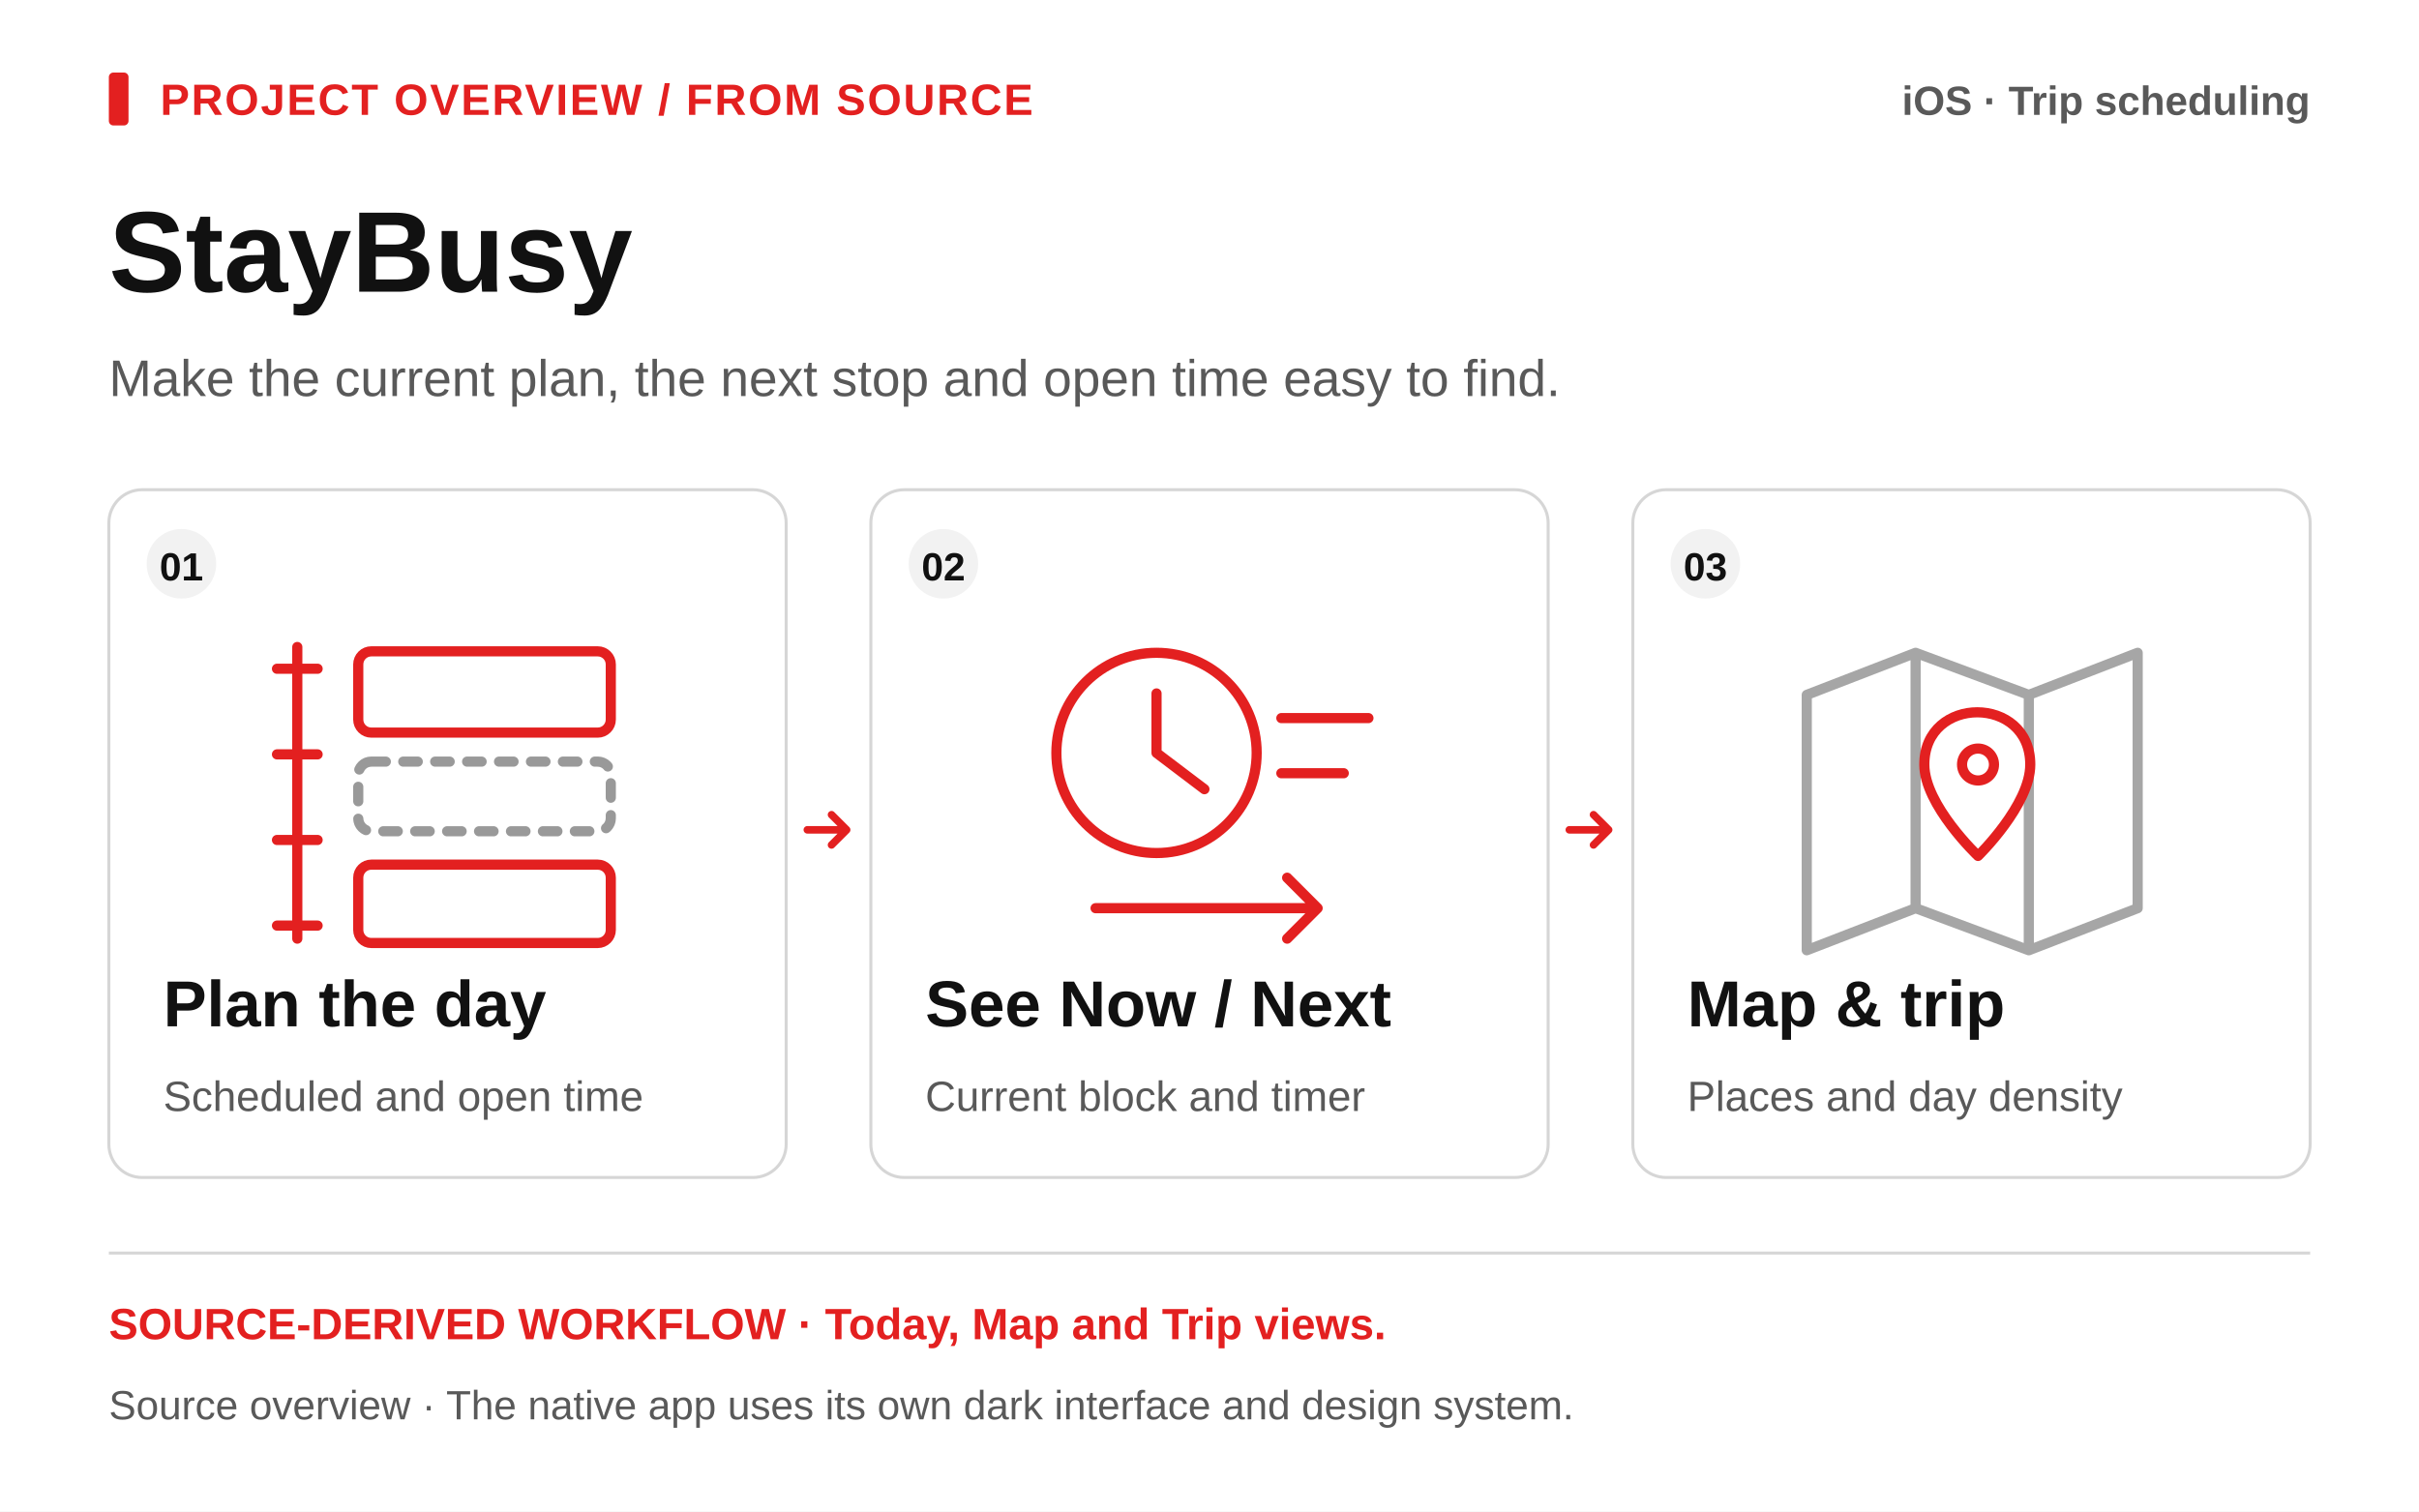
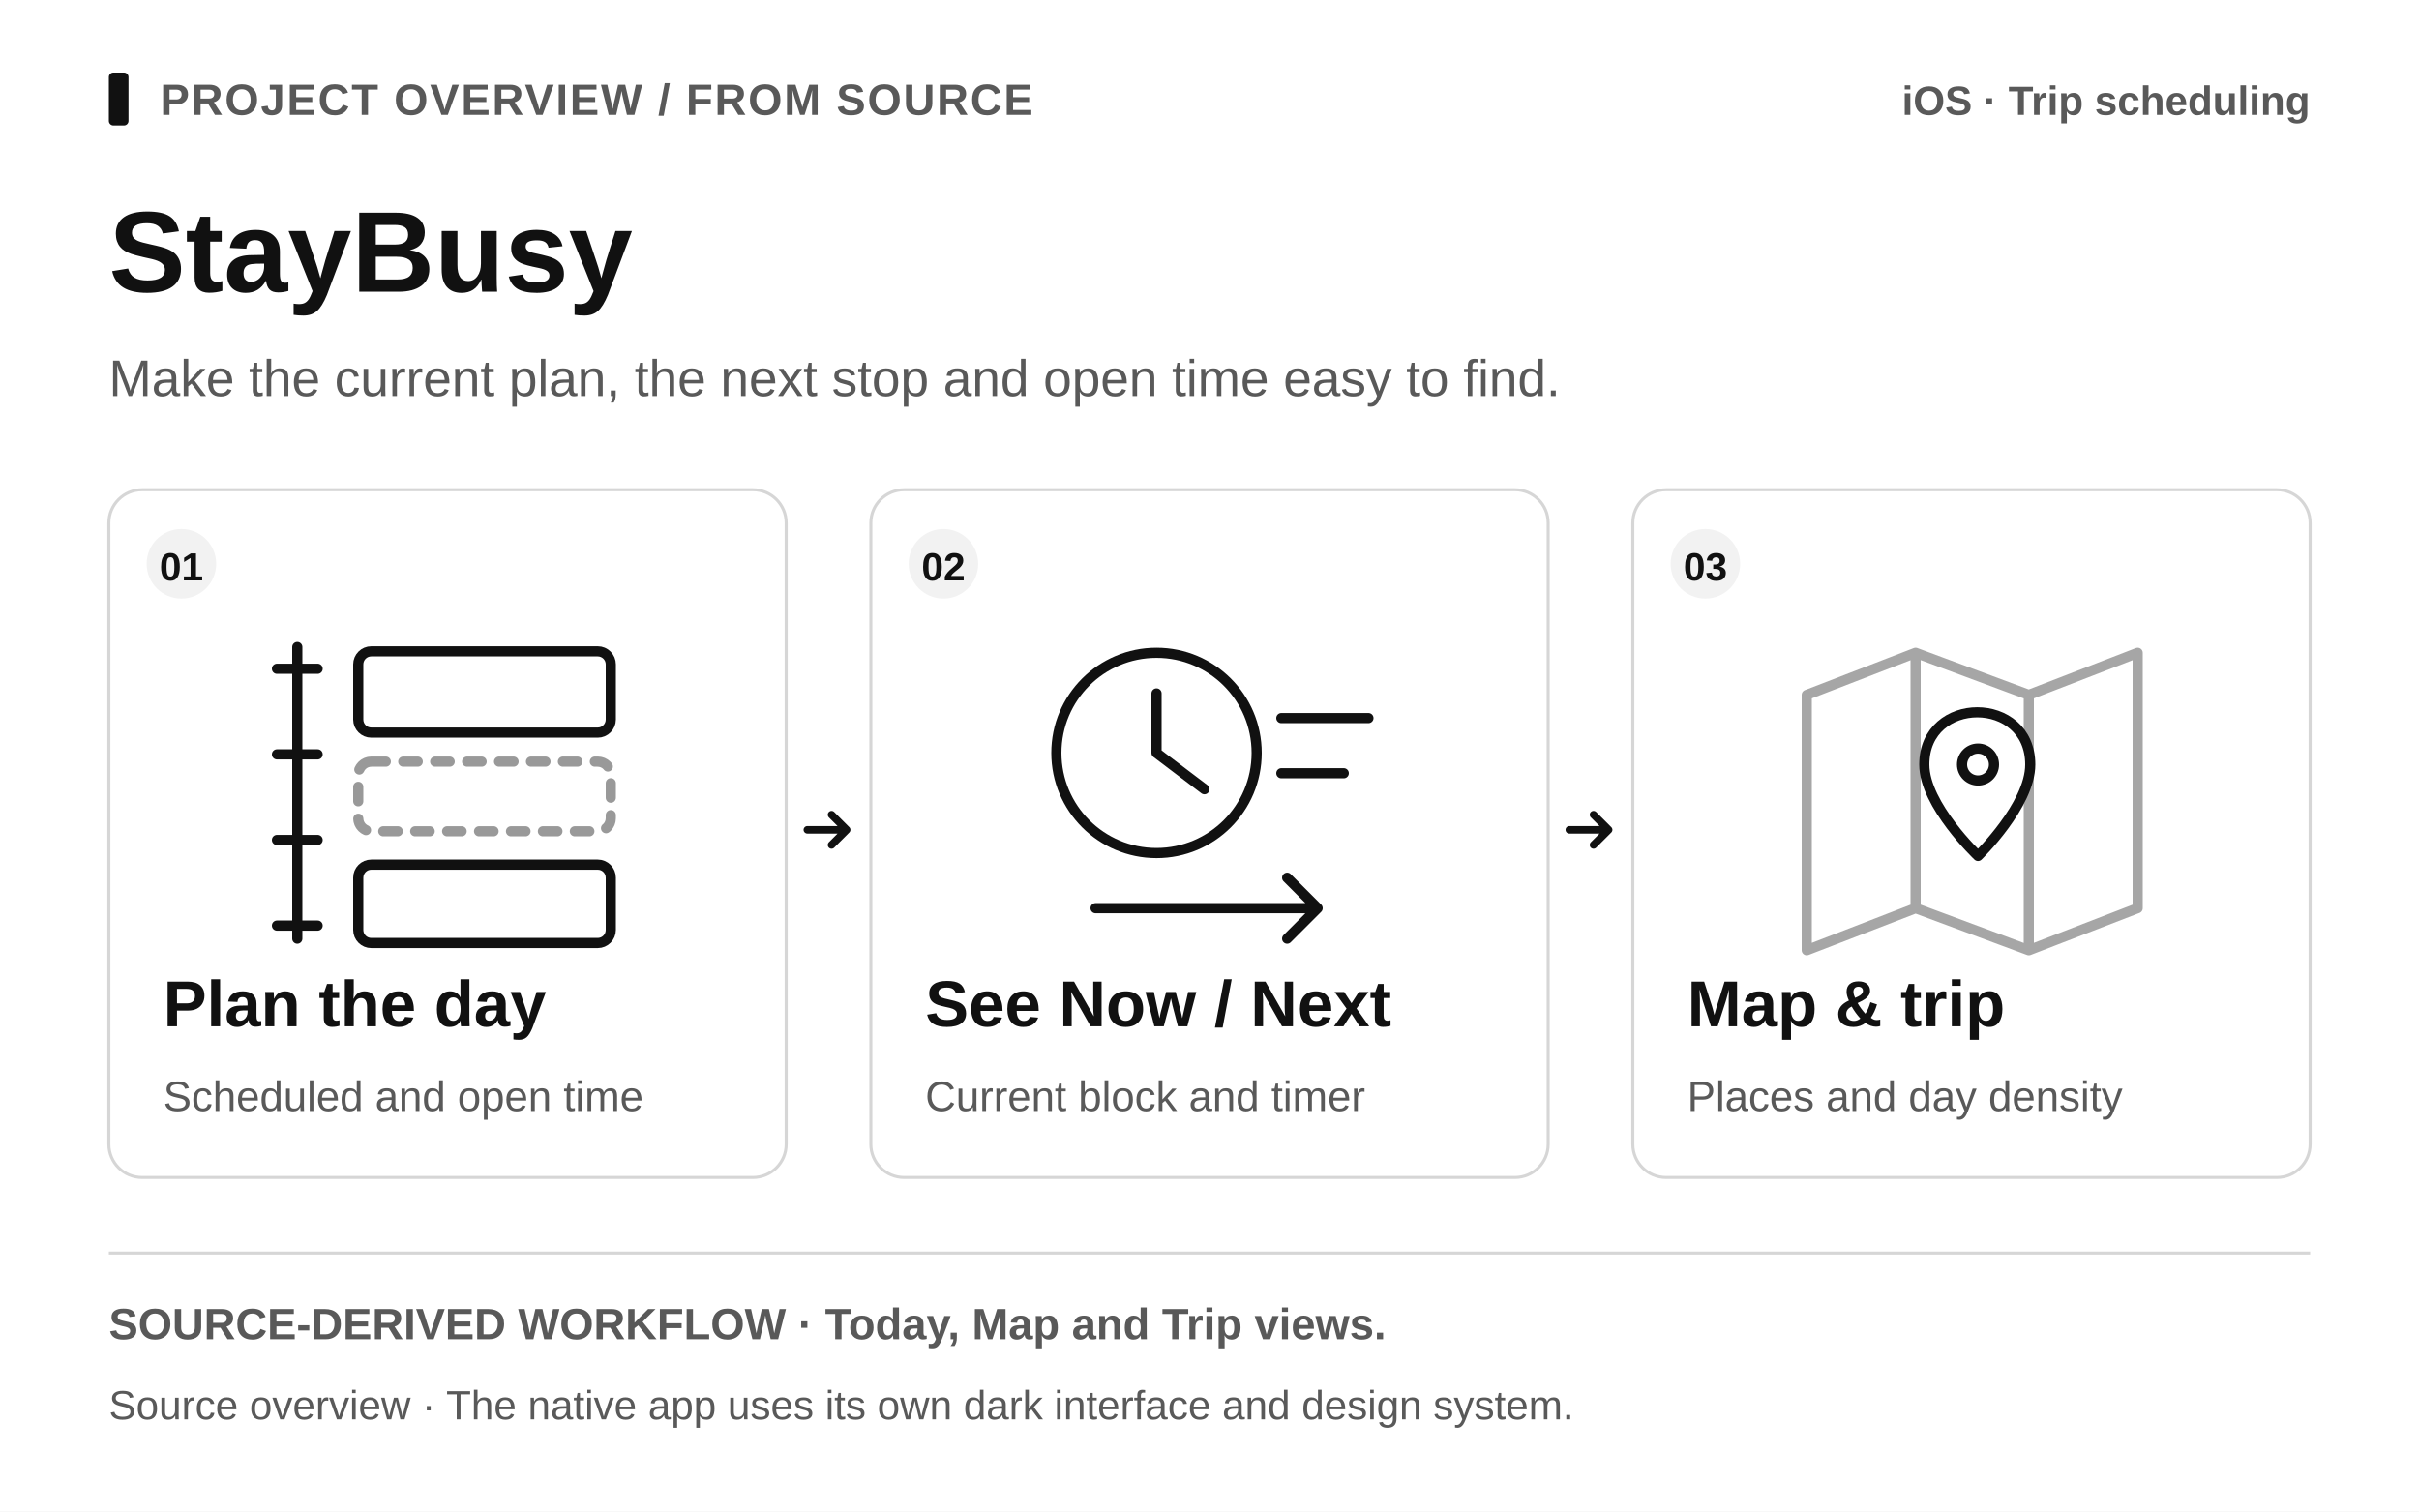
<svg xmlns="http://www.w3.org/2000/svg" width="1600" height="1000" viewBox="0 0 1600 1000" role="img" aria-labelledby="title desc">
  <rect width="1600" height="1000" fill="#FFFFFF" />
  <g font-family="Arial, Helvetica, sans-serif">
-     <rect x="72" y="48" width="13" height="35" rx="3" fill="#E32020" />
-     <text x="106" y="76" font-size="29" font-weight="700" fill="#E32020" text-anchor="start" letter-spacing="1.2">PROJECT OVERVIEW / FROM SOURCE</text>
+     <rect x="72" y="48" width="13" height="35" rx="3" fill="#111111" />
+     <text x="106" y="76" font-size="29" font-weight="700" fill="#595959" text-anchor="start" letter-spacing="1.2">PROJECT OVERVIEW / FROM SOURCE</text>
    <text x="1528" y="76" font-size="27" font-weight="600" fill="#595959" text-anchor="end">iOS · Trip scheduling</text>
    <text x="72" y="193" font-size="76" font-weight="700" fill="#111111" text-anchor="start">StayBusy</text>
    <text x="72" y="262" font-size="34" font-weight="400" fill="#595959" text-anchor="start">Make the current plan, the next stop and open time easy to find.</text>
    <rect x="72" y="324" width="448" height="455" rx="22" fill="#FFFFFF" stroke="#D6D6D6" stroke-width="2" />
    <circle cx="120" cy="373" r="23" fill="#F2F2F2" />
    <text x="120" y="384" font-size="26" font-weight="700" fill="#111111" text-anchor="middle">01</text>
    <g transform="translate(164,405) scale(.96)">
-       <g fill="none" stroke="#E32020" stroke-width="7" stroke-linecap="round" stroke-linejoin="round">
+       <g fill="none" stroke="#111111" stroke-width="7" stroke-linecap="round" stroke-linejoin="round">
        <path d="M34 24v201M20 39h28M20 98h28M20 157h28M20 216h28" />
        <rect x="76" y="27" width="174" height="56" rx="9" />
        <rect x="76" y="103" width="174" height="48" rx="9" stroke-dasharray="10 12" stroke="#999999" />
        <rect x="76" y="174" width="174" height="54" rx="9" />
      </g>
    </g>
    <text x="108" y="679" font-size="43" font-weight="700" fill="#111111" text-anchor="start">Plan the day</text>
    <text x="108" y="735" font-size="28" font-weight="400" fill="#595959" text-anchor="start">Scheduled and open time</text>
-     <path d="M534 549h26m-10-10 10 10-10 10" fill="none" stroke="#E32020" stroke-width="5" stroke-linecap="round" stroke-linejoin="round" />
+     <path d="M534 549h26m-10-10 10 10-10 10" fill="none" stroke="#111111" stroke-width="5" stroke-linecap="round" stroke-linejoin="round" />
    <rect x="576" y="324" width="448" height="455" rx="22" fill="#FFFFFF" stroke="#D6D6D6" stroke-width="2" />
    <circle cx="624" cy="373" r="23" fill="#F2F2F2" />
    <text x="624" y="384" font-size="26" font-weight="700" fill="#111111" text-anchor="middle">02</text>
    <g transform="translate(668,405) scale(.96)">
-       <g fill="none" stroke="#E32020" stroke-width="7" stroke-linecap="round" stroke-linejoin="round">
+       <g fill="none" stroke="#111111" stroke-width="7" stroke-linecap="round" stroke-linejoin="round">
        <circle cx="101" cy="97" r="69" />
        <path d="M101 56v41l33 25M187 73h60M187 111h43M59 204h153m-21-21 21 21-21 21" />
      </g>
    </g>
    <text x="612" y="679" font-size="43" font-weight="700" fill="#111111" text-anchor="start">See Now / Next</text>
    <text x="612" y="735" font-size="28" font-weight="400" fill="#595959" text-anchor="start">Current block and timer</text>
-     <path d="M1038 549h26m-10-10 10 10-10 10" fill="none" stroke="#E32020" stroke-width="5" stroke-linecap="round" stroke-linejoin="round" />
+     <path d="M1038 549h26m-10-10 10 10-10 10" fill="none" stroke="#111111" stroke-width="5" stroke-linecap="round" stroke-linejoin="round" />
    <rect x="1080" y="324" width="448" height="455" rx="22" fill="#FFFFFF" stroke="#D6D6D6" stroke-width="2" />
    <circle cx="1128" cy="373" r="23" fill="#F2F2F2" />
    <text x="1128" y="384" font-size="26" font-weight="700" fill="#111111" text-anchor="middle">03</text>
    <g transform="translate(1172,405) scale(.96)">
-       <g fill="none" stroke="#E32020" stroke-width="7" stroke-linecap="round" stroke-linejoin="round">
+       <g fill="none" stroke="#111111" stroke-width="7" stroke-linecap="round" stroke-linejoin="round">
        <path d="m24 57 75-29 78 29 75-29v176l-75 29-78-29-75 29zM99 28v176M177 57v176" stroke="#A6A6A6" />
        <path d="M105 105c0-48 73-48 73 0 0 28-36 63-36 63s-37-35-37-63z" fill="#FFFFFF" />
        <circle cx="142" cy="105" r="11" />
      </g>
    </g>
    <text x="1116" y="679" font-size="43" font-weight="700" fill="#111111" text-anchor="start">Map &amp; trip</text>
    <text x="1116" y="735" font-size="28" font-weight="400" fill="#595959" text-anchor="start">Places and day density</text>
    <path d="M72 829h1456" stroke="#D6D6D6" stroke-width="2" />
-     <text x="72" y="886" font-size="29" font-weight="700" fill="#E32020" text-anchor="start">SOURCE-DERIVED WORKFLOW · Today, Map and Trip views.</text>
+     <text x="72" y="886" font-size="29" font-weight="700" fill="#595959" text-anchor="start">SOURCE-DERIVED WORKFLOW · Today, Map and Trip views.</text>
    <text x="72" y="939" font-size="27" font-weight="400" fill="#595959" text-anchor="start">Source overview · The native app uses its own dark interface and design system.</text>
  </g>
</svg>
